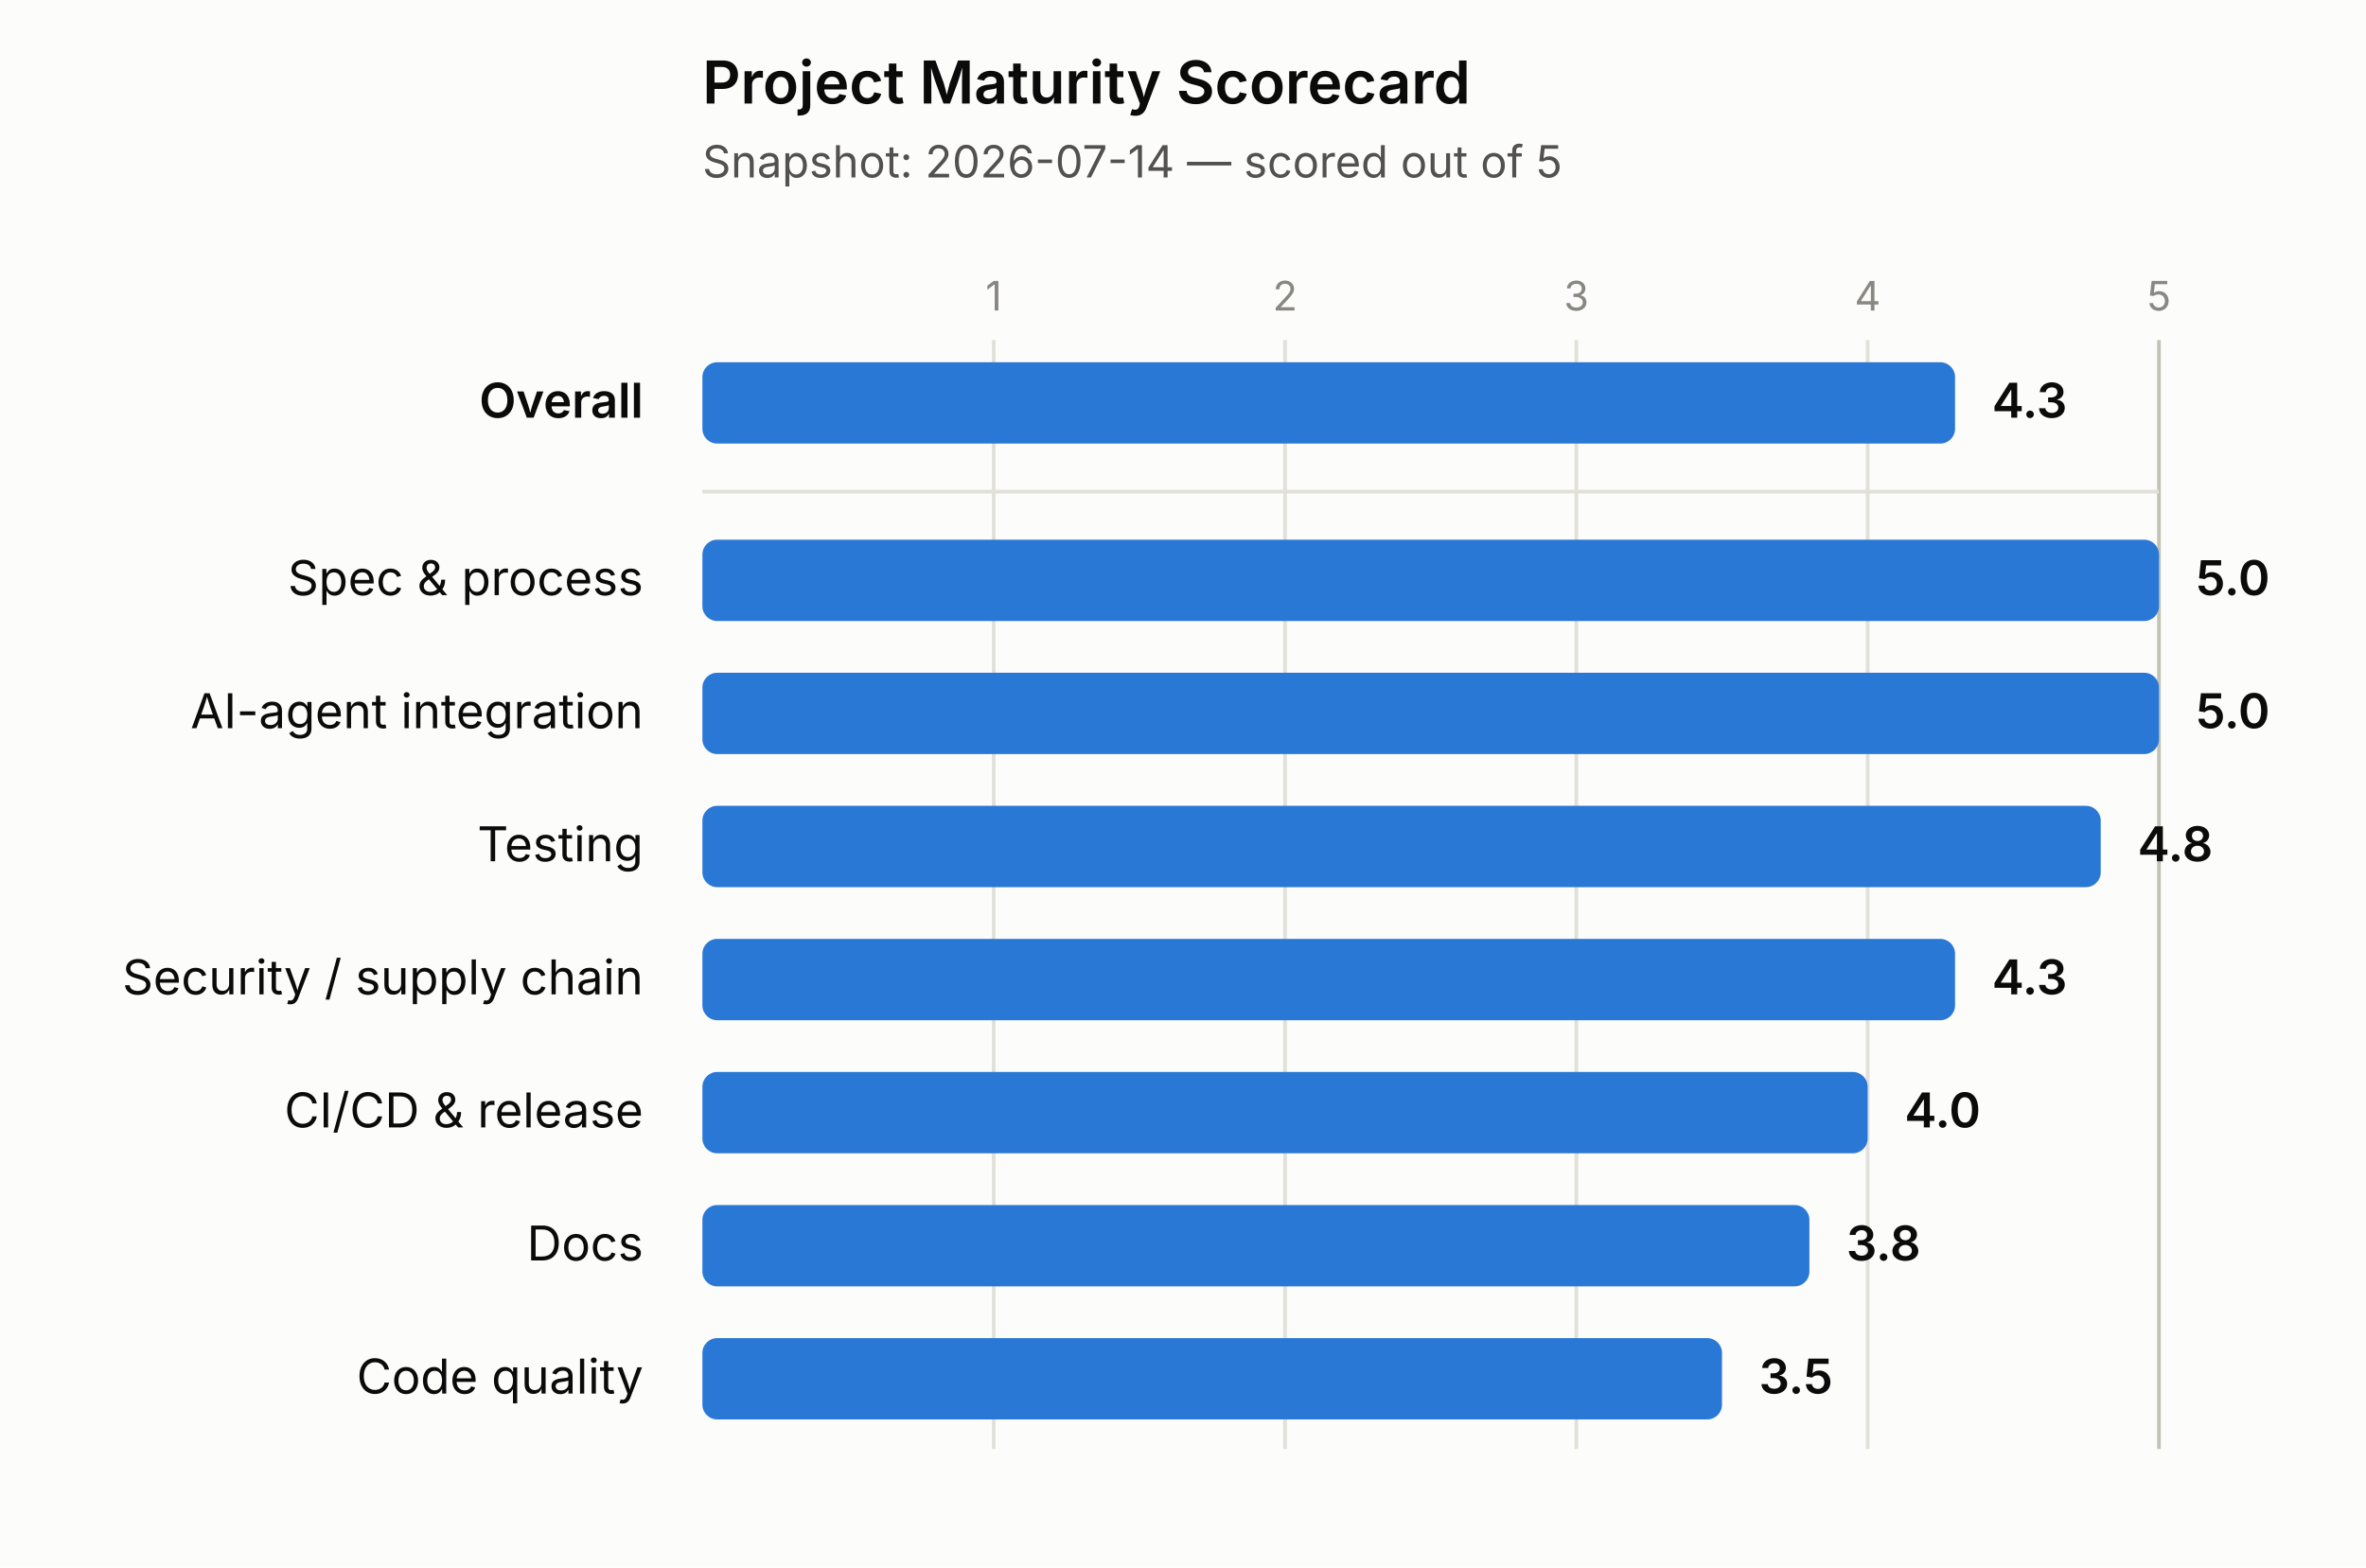
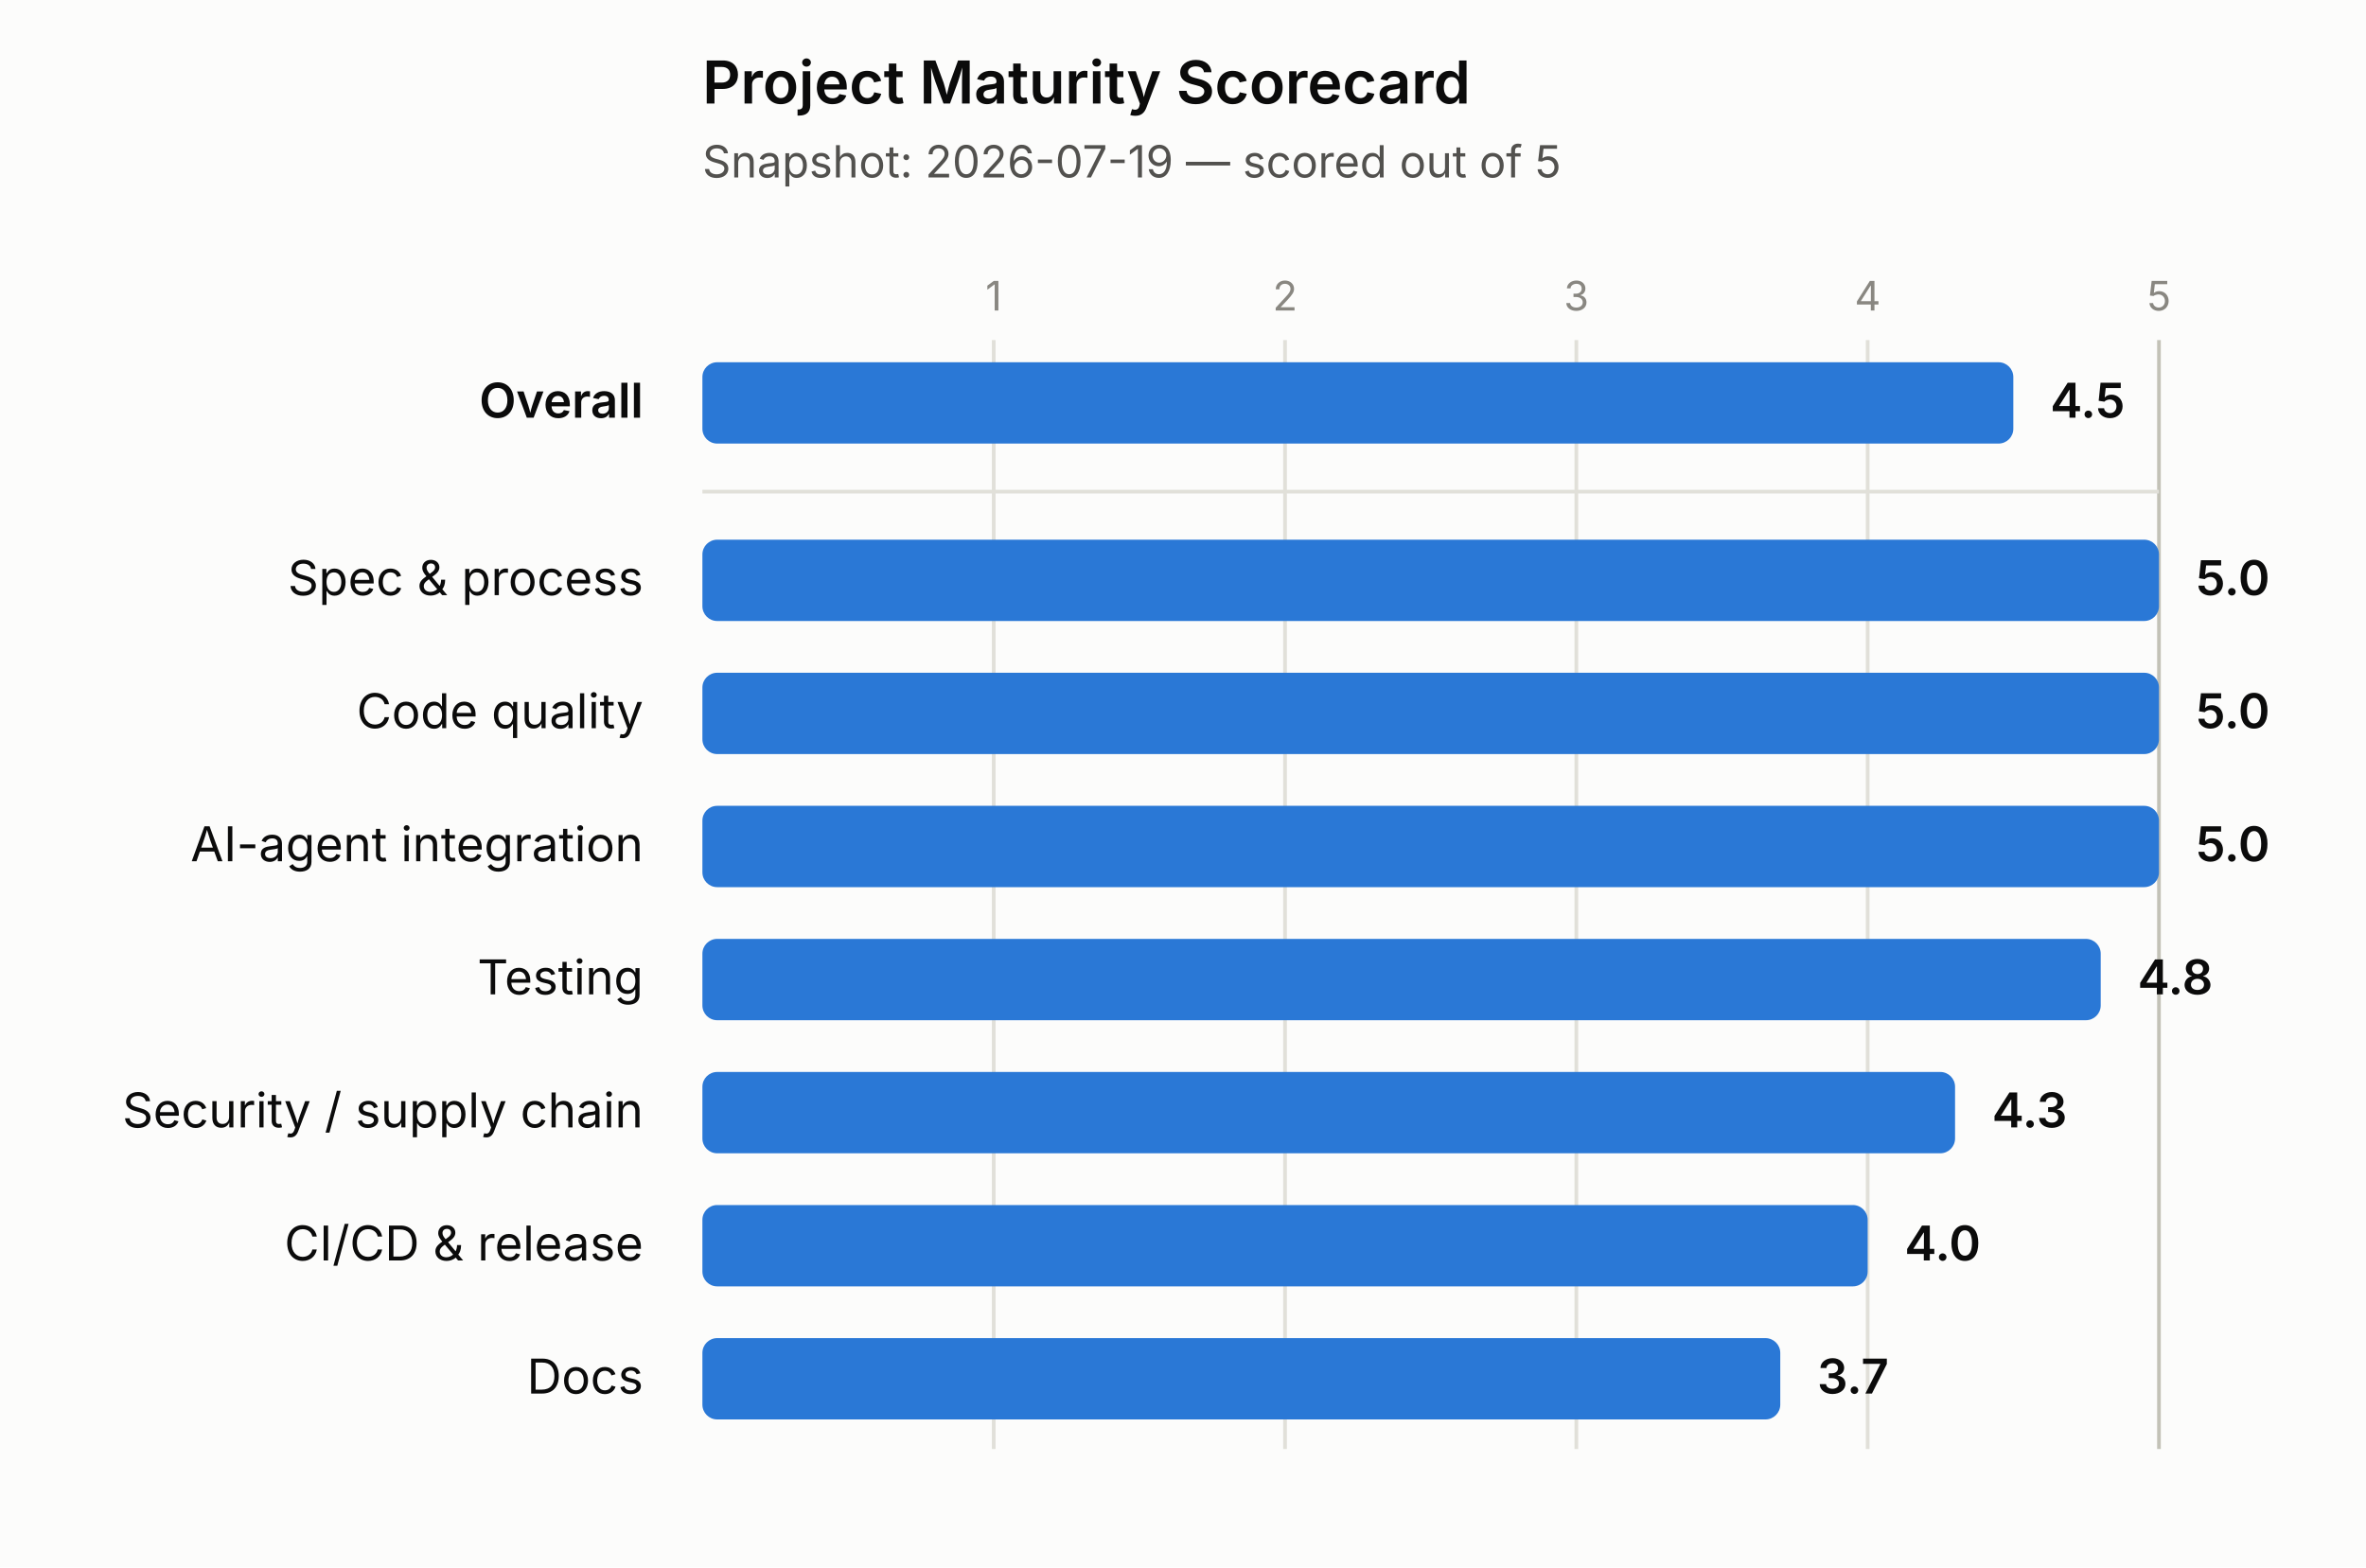
<svg xmlns="http://www.w3.org/2000/svg" width="640" height="424" viewBox="0 0 640 424">
  <rect x="0" y="0" width="640" height="424" fill="#fcfcfb" />
  <text x="190" y="28" font-size="16" font-weight="600" fill="#0b0b0b" font-family="system-ui, -apple-system, 'Segoe UI', sans-serif">Project Maturity Scorecard</text>
-   <text x="190" y="48" font-size="12" fill="#52514e" font-family="system-ui, -apple-system, 'Segoe UI', sans-serif">Snapshot: 2026-07-14 — scored out of 5</text>
+   <text x="190" y="48" font-size="12" fill="#52514e" font-family="system-ui, -apple-system, 'Segoe UI', sans-serif">Snapshot: 2026-07-19 — scored out of 5</text>
  <line x1="268.8" y1="92" x2="268.8" y2="392" stroke="#e1e0d9" stroke-width="1" />
  <text x="268.8" y="84" font-size="11" fill="#898781" text-anchor="middle" font-family="system-ui, -apple-system, 'Segoe UI', sans-serif">1</text>
  <line x1="347.6" y1="92" x2="347.6" y2="392" stroke="#e1e0d9" stroke-width="1" />
  <text x="347.6" y="84" font-size="11" fill="#898781" text-anchor="middle" font-family="system-ui, -apple-system, 'Segoe UI', sans-serif">2</text>
  <line x1="426.4" y1="92" x2="426.4" y2="392" stroke="#e1e0d9" stroke-width="1" />
  <text x="426.4" y="84" font-size="11" fill="#898781" text-anchor="middle" font-family="system-ui, -apple-system, 'Segoe UI', sans-serif">3</text>
  <line x1="505.2" y1="92" x2="505.2" y2="392" stroke="#e1e0d9" stroke-width="1" />
  <text x="505.2" y="84" font-size="11" fill="#898781" text-anchor="middle" font-family="system-ui, -apple-system, 'Segoe UI', sans-serif">4</text>
  <line x1="584" y1="92" x2="584" y2="392" stroke="#c3c2b7" stroke-width="1" />
  <text x="584" y="84" font-size="11" fill="#898781" text-anchor="middle" font-family="system-ui, -apple-system, 'Segoe UI', sans-serif">5</text>
  <line x1="190" y1="133" x2="584" y2="133" stroke="#e1e0d9" stroke-width="1" />
  <text x="174" y="113" font-size="13" font-weight="600" fill="#0b0b0b" text-anchor="end" font-family="system-ui, -apple-system, 'Segoe UI', sans-serif">Overall</text>
-   <rect x="190" y="98" width="338.84" height="22" rx="4" ry="4" fill="#2a78d6" />
-   <text x="538.84" y="113" font-size="13" font-weight="600" fill="#0b0b0b" font-family="system-ui, -apple-system, 'Segoe UI', sans-serif">4.3</text>
+   <rect x="190" y="98" width="354.6" height="22" rx="4" ry="4" fill="#2a78d6" />
+   <text x="554.6" y="113" font-size="13" font-weight="600" fill="#0b0b0b" font-family="system-ui, -apple-system, 'Segoe UI', sans-serif">4.5</text>
  <text x="174" y="161" font-size="13" font-weight="400" fill="#0b0b0b" text-anchor="end" font-family="system-ui, -apple-system, 'Segoe UI', sans-serif">Spec &amp; process</text>
  <rect x="190" y="146" width="394" height="22" rx="4" ry="4" fill="#2a78d6" />
  <text x="594" y="161" font-size="13" font-weight="600" fill="#0b0b0b" font-family="system-ui, -apple-system, 'Segoe UI', sans-serif">5.0</text>
-   <text x="174" y="197" font-size="13" font-weight="400" fill="#0b0b0b" text-anchor="end" font-family="system-ui, -apple-system, 'Segoe UI', sans-serif">AI-agent integration</text>
+   <text x="174" y="197" font-size="13" font-weight="400" fill="#0b0b0b" text-anchor="end" font-family="system-ui, -apple-system, 'Segoe UI', sans-serif">Code quality</text>
  <rect x="190" y="182" width="394" height="22" rx="4" ry="4" fill="#2a78d6" />
  <text x="594" y="197" font-size="13" font-weight="600" fill="#0b0b0b" font-family="system-ui, -apple-system, 'Segoe UI', sans-serif">5.0</text>
-   <text x="174" y="233" font-size="13" font-weight="400" fill="#0b0b0b" text-anchor="end" font-family="system-ui, -apple-system, 'Segoe UI', sans-serif">Testing</text>
-   <rect x="190" y="218" width="378.24" height="22" rx="4" ry="4" fill="#2a78d6" />
-   <text x="578.24" y="233" font-size="13" font-weight="600" fill="#0b0b0b" font-family="system-ui, -apple-system, 'Segoe UI', sans-serif">4.8</text>
-   <text x="174" y="269" font-size="13" font-weight="400" fill="#0b0b0b" text-anchor="end" font-family="system-ui, -apple-system, 'Segoe UI', sans-serif">Security / supply chain</text>
-   <rect x="190" y="254" width="338.84" height="22" rx="4" ry="4" fill="#2a78d6" />
-   <text x="538.84" y="269" font-size="13" font-weight="600" fill="#0b0b0b" font-family="system-ui, -apple-system, 'Segoe UI', sans-serif">4.3</text>
-   <text x="174" y="305" font-size="13" font-weight="400" fill="#0b0b0b" text-anchor="end" font-family="system-ui, -apple-system, 'Segoe UI', sans-serif">CI/CD &amp; release</text>
-   <rect x="190" y="290" width="315.2" height="22" rx="4" ry="4" fill="#2a78d6" />
-   <text x="515.2" y="305" font-size="13" font-weight="600" fill="#0b0b0b" font-family="system-ui, -apple-system, 'Segoe UI', sans-serif">4.0</text>
-   <text x="174" y="341" font-size="13" font-weight="400" fill="#0b0b0b" text-anchor="end" font-family="system-ui, -apple-system, 'Segoe UI', sans-serif">Docs</text>
-   <rect x="190" y="326" width="299.44" height="22" rx="4" ry="4" fill="#2a78d6" />
-   <text x="499.44" y="341" font-size="13" font-weight="600" fill="#0b0b0b" font-family="system-ui, -apple-system, 'Segoe UI', sans-serif">3.8</text>
-   <text x="174" y="377" font-size="13" font-weight="400" fill="#0b0b0b" text-anchor="end" font-family="system-ui, -apple-system, 'Segoe UI', sans-serif">Code quality</text>
-   <rect x="190" y="362" width="275.8" height="22" rx="4" ry="4" fill="#2a78d6" />
-   <text x="475.8" y="377" font-size="13" font-weight="600" fill="#0b0b0b" font-family="system-ui, -apple-system, 'Segoe UI', sans-serif">3.5</text>
+   <text x="174" y="233" font-size="13" font-weight="400" fill="#0b0b0b" text-anchor="end" font-family="system-ui, -apple-system, 'Segoe UI', sans-serif">AI-agent integration</text>
+   <rect x="190" y="218" width="394" height="22" rx="4" ry="4" fill="#2a78d6" />
+   <text x="594" y="233" font-size="13" font-weight="600" fill="#0b0b0b" font-family="system-ui, -apple-system, 'Segoe UI', sans-serif">5.0</text>
+   <text x="174" y="269" font-size="13" font-weight="400" fill="#0b0b0b" text-anchor="end" font-family="system-ui, -apple-system, 'Segoe UI', sans-serif">Testing</text>
+   <rect x="190" y="254" width="378.24" height="22" rx="4" ry="4" fill="#2a78d6" />
+   <text x="578.24" y="269" font-size="13" font-weight="600" fill="#0b0b0b" font-family="system-ui, -apple-system, 'Segoe UI', sans-serif">4.8</text>
+   <text x="174" y="305" font-size="13" font-weight="400" fill="#0b0b0b" text-anchor="end" font-family="system-ui, -apple-system, 'Segoe UI', sans-serif">Security / supply chain</text>
+   <rect x="190" y="290" width="338.84" height="22" rx="4" ry="4" fill="#2a78d6" />
+   <text x="538.84" y="305" font-size="13" font-weight="600" fill="#0b0b0b" font-family="system-ui, -apple-system, 'Segoe UI', sans-serif">4.3</text>
+   <text x="174" y="341" font-size="13" font-weight="400" fill="#0b0b0b" text-anchor="end" font-family="system-ui, -apple-system, 'Segoe UI', sans-serif">CI/CD &amp; release</text>
+   <rect x="190" y="326" width="315.2" height="22" rx="4" ry="4" fill="#2a78d6" />
+   <text x="515.2" y="341" font-size="13" font-weight="600" fill="#0b0b0b" font-family="system-ui, -apple-system, 'Segoe UI', sans-serif">4.0</text>
+   <text x="174" y="377" font-size="13" font-weight="400" fill="#0b0b0b" text-anchor="end" font-family="system-ui, -apple-system, 'Segoe UI', sans-serif">Docs</text>
+   <rect x="190" y="362" width="291.56" height="22" rx="4" ry="4" fill="#2a78d6" />
+   <text x="491.56" y="377" font-size="13" font-weight="600" fill="#0b0b0b" font-family="system-ui, -apple-system, 'Segoe UI', sans-serif">3.7</text>
</svg>
